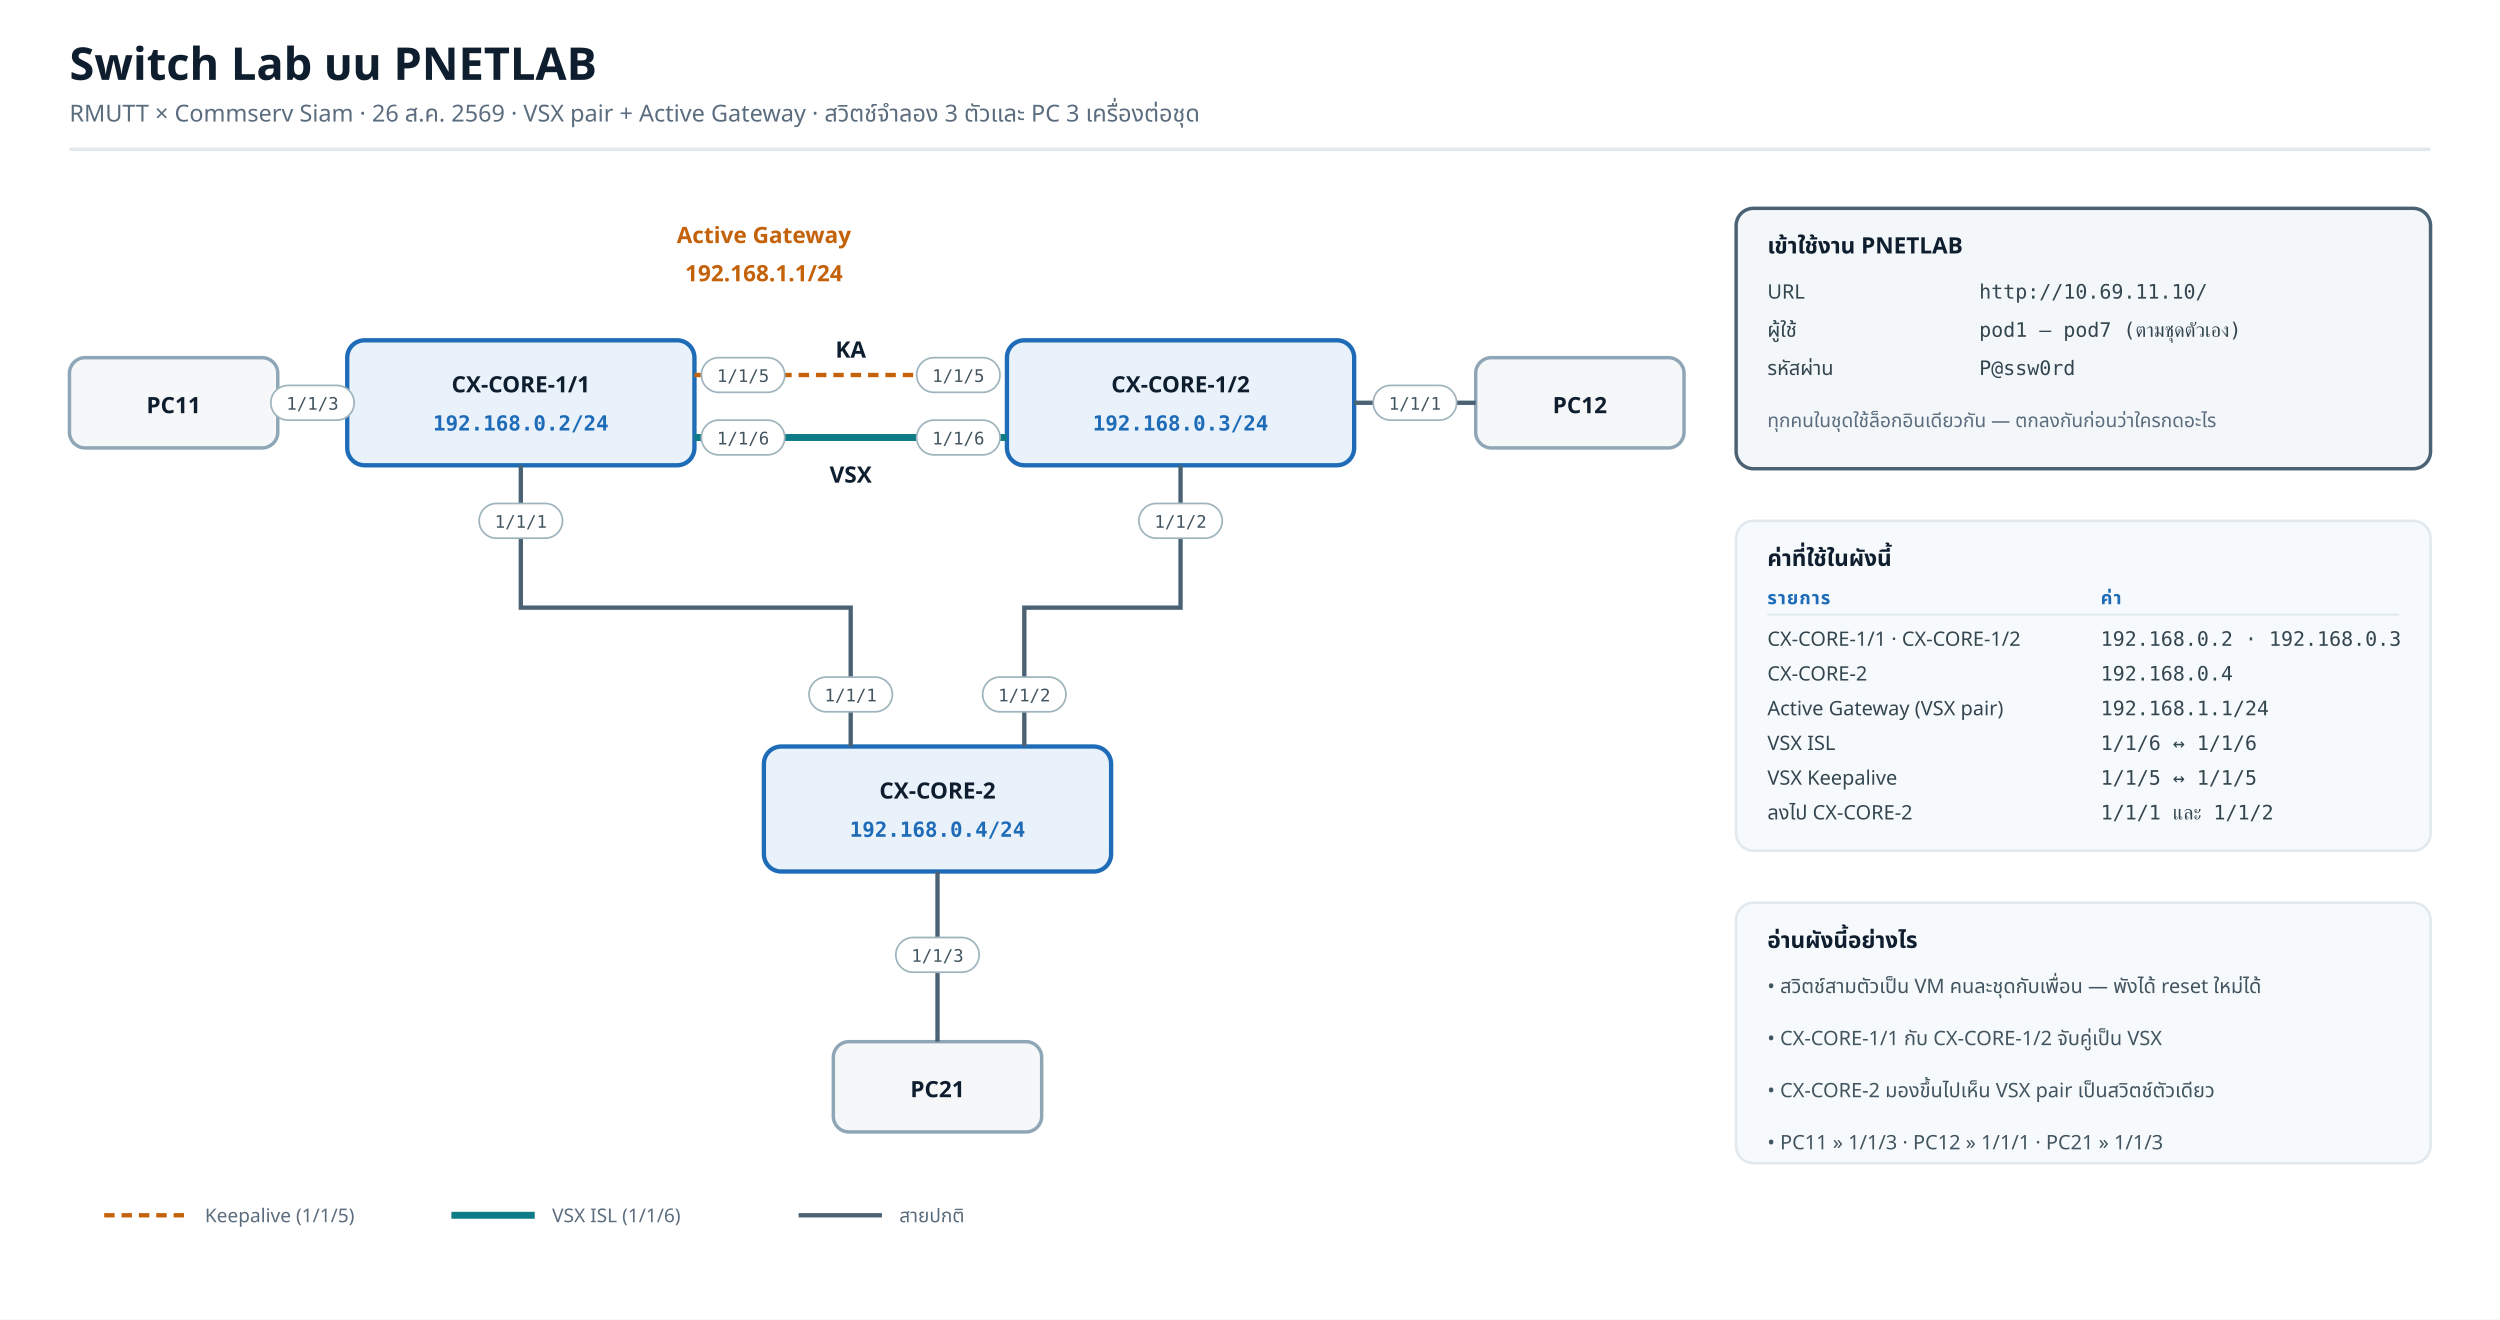
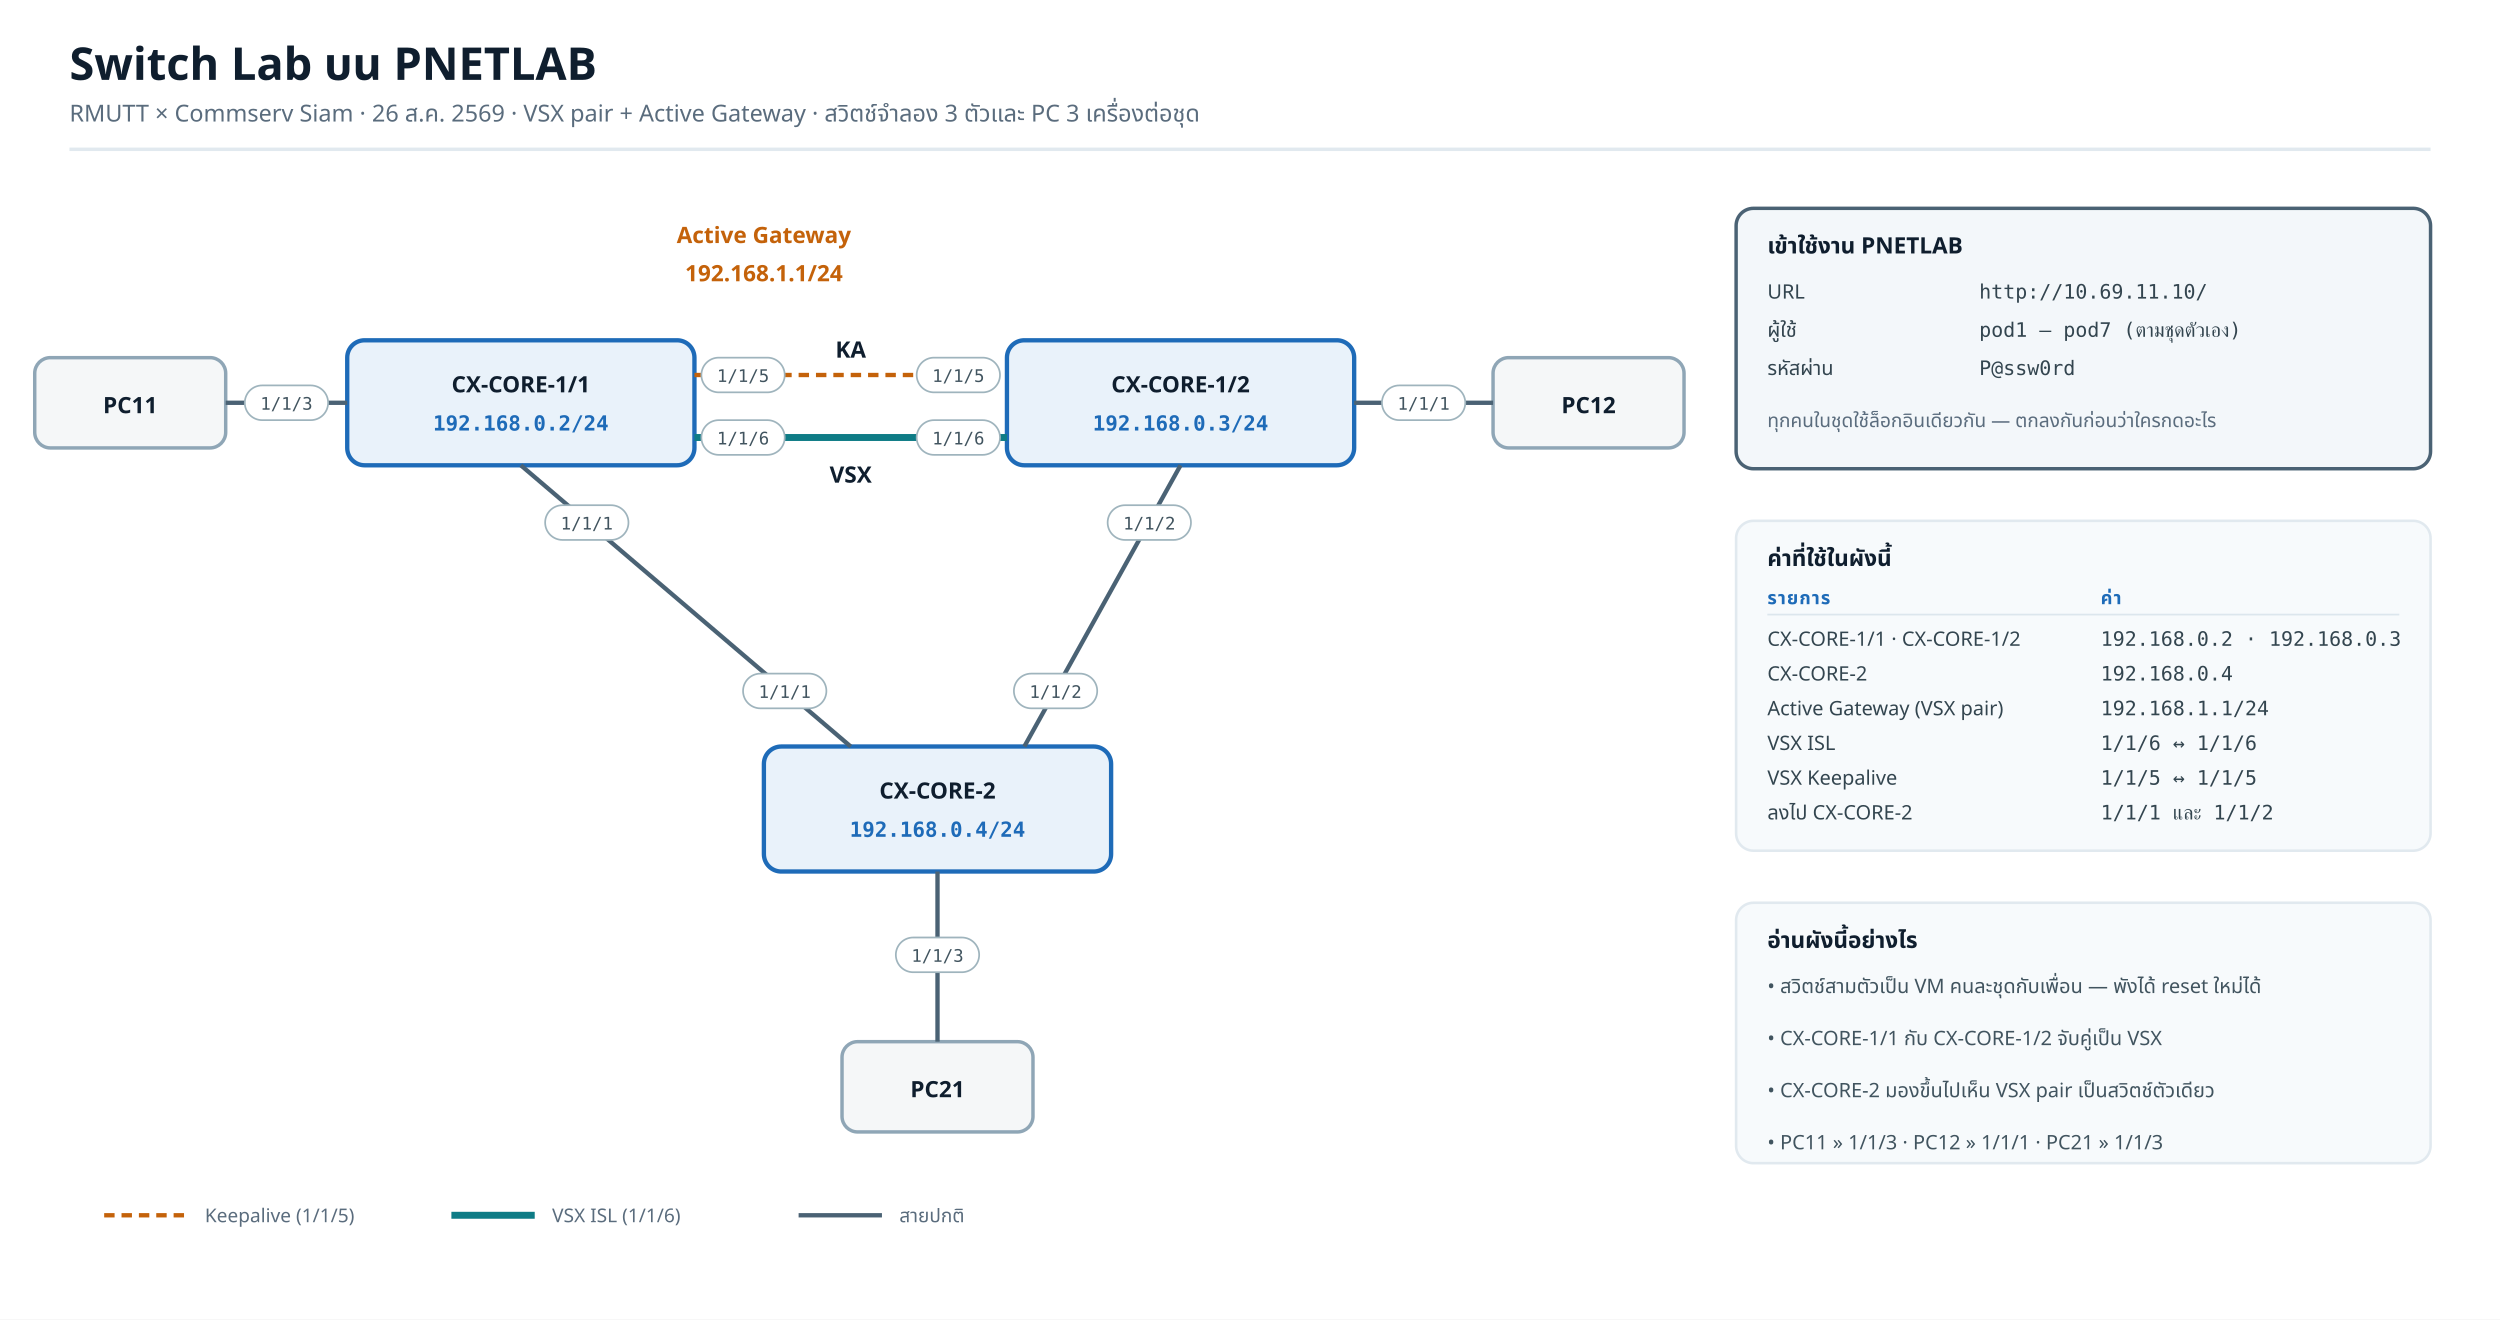
<svg xmlns="http://www.w3.org/2000/svg" width="1440" height="760" id="svg-switchlab" viewBox="0 0 1440 760">
  <defs>
    <style>#svg-switchlab text{font-family:"IBM Plex Sans Thai","Sarabun","Loma","Noto Sans Thai","Segoe UI",sans-serif;fill:#0F1E2E}#svg-switchlab .h1{font-size:26px;font-weight:700}#svg-switchlab .sub{font-size:13.5px;fill:#5A6C7D}#svg-switchlab .lbl2{font-size:13px;font-weight:700}#svg-switchlab .role{font-size:11.5px;fill:#41545F}#svg-switchlab .tiny{font-size:11px;fill:#5A6C7D}#svg-switchlab .th{font-size:10.5px;font-weight:700;fill:#1E6BB8;letter-spacing:.06em}#svg-switchlab .td{font-size:11.5px;fill:#33454F}#svg-switchlab .mono2{font-family:"IBM Plex Mono",monospace;font-size:11.5px}#svg-switchlab .ip{font-family:"IBM Plex Mono",monospace;font-size:12px;font-weight:600;fill:#1E6BB8}#svg-switchlab .port{font-family:"IBM Plex Mono",monospace;font-size:10px;fill:#41545F}#svg-switchlab .link{stroke:#4A6274;stroke-width:2.5;fill:none}#svg-switchlab .isl{stroke:#0E7C86;stroke-width:4;fill:none}#svg-switchlab .ka{stroke:#C4620A;stroke-width:2.5;stroke-dasharray:6 4;fill:none}#svg-switchlab .ag{fill:#C4620A;font-size:13px;font-weight:700}</style>
  </defs>
  <rect width="1440" height="760" fill="#FFFFFF" />
  <text class="h1" x="40" y="46">Switch Lab บน PNETLAB</text>
  <text class="sub" x="40" y="70">RMUTT × Commserv Siam · 26 ส.ค. 2569 · VSX pair + Active Gateway · สวิตช์จำลอง 3 ตัวและ PC 3 เครื่องต่อชุด</text>
  <line x1="40" y1="86" x2="1400" y2="86" stroke="#E1E9EF" stroke-width="2" />
  <text class="ag" x="440" y="140" text-anchor="middle">Active Gateway</text>
  <text class="ag" x="440" y="162" text-anchor="middle">192.168.1.1/24</text>
  <rect x="200" y="196" width="200" height="72" rx="10" fill="#E9F2FA" stroke="#1E6BB8" stroke-width="2.5" />
  <text class="lbl2" x="300" y="226" text-anchor="middle">CX-CORE-1/1</text>
  <text class="ip" x="300" y="248" text-anchor="middle">192.168.0.2/24</text>
  <rect x="580" y="196" width="200" height="72" rx="10" fill="#E9F2FA" stroke="#1E6BB8" stroke-width="2.5" />
  <text class="lbl2" x="680" y="226" text-anchor="middle">CX-CORE-1/2</text>
  <text class="ip" x="680" y="248" text-anchor="middle">192.168.0.3/24</text>
  <line class="ka" x1="400" y1="216" x2="580" y2="216" />
  <rect x="404" y="206" width="48" height="20" rx="10" fill="#FFFFFF" stroke="#9FB4BD" />
  <text class="port" x="428" y="220" text-anchor="middle">1/1/5</text>
  <rect x="528" y="206" width="48" height="20" rx="10" fill="#FFFFFF" stroke="#9FB4BD" />
  <text class="port" x="552" y="220" text-anchor="middle">1/1/5</text>
  <text class="lbl2" x="490" y="206" text-anchor="middle" fill="#C4620A">KA</text>
  <line class="isl" x1="400" y1="252" x2="580" y2="252" />
  <rect x="404" y="242" width="48" height="20" rx="10" fill="#FFFFFF" stroke="#9FB4BD" />
  <text class="port" x="428" y="256" text-anchor="middle">1/1/6</text>
  <rect x="528" y="242" width="48" height="20" rx="10" fill="#FFFFFF" stroke="#9FB4BD" />
  <text class="port" x="552" y="256" text-anchor="middle">1/1/6</text>
  <text class="lbl2" x="490" y="278" text-anchor="middle" fill="#0E7C86">VSX</text>
-   <rect x="40" y="206" width="120" height="52" rx="9" fill="#F5F7F8" stroke="#8FA6B6" stroke-width="2" />
-   <text class="lbl2" x="100" y="238" text-anchor="middle">PC11</text>
-   <line class="link" x1="160" y1="232" x2="200" y2="232" />
-   <rect x="156" y="222" width="48" height="20" rx="10" fill="#FFFFFF" stroke="#9FB4BD" />
-   <text class="port" x="180" y="236" text-anchor="middle">1/1/3</text>
-   <rect x="850" y="206" width="120" height="52" rx="9" fill="#F5F7F8" stroke="#8FA6B6" stroke-width="2" />
-   <text class="lbl2" x="910" y="238" text-anchor="middle">PC12</text>
-   <line class="link" x1="780" y1="232" x2="850" y2="232" />
-   <rect x="791" y="222" width="48" height="20" rx="10" fill="#FFFFFF" stroke="#9FB4BD" />
-   <text class="port" x="815" y="236" text-anchor="middle">1/1/1</text>
+   <rect x="20" y="206" width="110" height="52" rx="9" fill="#F5F7F8" stroke="#8FA6B6" stroke-width="2" />
+   <text class="lbl2" x="75" y="238" text-anchor="middle">PC11</text>
+   <line class="link" x1="130" y1="232" x2="200" y2="232" />
+   <rect x="141" y="222" width="48" height="20" rx="10" fill="#FFFFFF" stroke="#9FB4BD" />
+   <text class="port" x="165" y="236" text-anchor="middle">1/1/3</text>
+   <rect x="860" y="206" width="110" height="52" rx="9" fill="#F5F7F8" stroke="#8FA6B6" stroke-width="2" />
+   <text class="lbl2" x="915" y="238" text-anchor="middle">PC12</text>
+   <line class="link" x1="780" y1="232" x2="860" y2="232" />
+   <rect x="796" y="222" width="48" height="20" rx="10" fill="#FFFFFF" stroke="#9FB4BD" />
+   <text class="port" x="820" y="236" text-anchor="middle">1/1/1</text>
  <rect x="440" y="430" width="200" height="72" rx="10" fill="#E9F2FA" stroke="#1E6BB8" stroke-width="2.5" />
  <text class="lbl2" x="540" y="460" text-anchor="middle">CX-CORE-2</text>
  <text class="ip" x="540" y="482" text-anchor="middle">192.168.0.4/24</text>
-   <path class="link" d="M300 268 L 300 350 L 490 350 L 490 430" />
-   <rect x="276" y="290" width="48" height="20" rx="10" fill="#FFFFFF" stroke="#9FB4BD" />
-   <text class="port" x="300" y="304" text-anchor="middle">1/1/1</text>
-   <rect x="466" y="390" width="48" height="20" rx="10" fill="#FFFFFF" stroke="#9FB4BD" />
-   <text class="port" x="490" y="404" text-anchor="middle">1/1/1</text>
-   <path class="link" d="M680 268 L 680 350 L 590 350 L 590 430" />
-   <rect x="656" y="290" width="48" height="20" rx="10" fill="#FFFFFF" stroke="#9FB4BD" />
-   <text class="port" x="680" y="304" text-anchor="middle">1/1/2</text>
-   <rect x="566" y="390" width="48" height="20" rx="10" fill="#FFFFFF" stroke="#9FB4BD" />
-   <text class="port" x="590" y="404" text-anchor="middle">1/1/2</text>
-   <rect x="480" y="600" width="120" height="52" rx="9" fill="#F5F7F8" stroke="#8FA6B6" stroke-width="2" />
+   <line class="link" x1="300" y1="268" x2="490" y2="430" />
+   <rect x="314" y="291" width="48" height="20" rx="10" fill="#FFFFFF" stroke="#9FB4BD" />
+   <text class="port" x="338" y="305" text-anchor="middle">1/1/1</text>
+   <rect x="428" y="388" width="48" height="20" rx="10" fill="#FFFFFF" stroke="#9FB4BD" />
+   <text class="port" x="452" y="402" text-anchor="middle">1/1/1</text>
+   <line class="link" x1="680" y1="268" x2="590" y2="430" />
+   <rect x="638" y="291" width="48" height="20" rx="10" fill="#FFFFFF" stroke="#9FB4BD" />
+   <text class="port" x="662" y="305" text-anchor="middle">1/1/2</text>
+   <rect x="584" y="388" width="48" height="20" rx="10" fill="#FFFFFF" stroke="#9FB4BD" />
+   <text class="port" x="608" y="402" text-anchor="middle">1/1/2</text>
+   <rect x="485" y="600" width="110" height="52" rx="9" fill="#F5F7F8" stroke="#8FA6B6" stroke-width="2" />
  <text class="lbl2" x="540" y="632" text-anchor="middle">PC21</text>
  <line class="link" x1="540" y1="502" x2="540" y2="600" />
  <rect x="516" y="540" width="48" height="20" rx="10" fill="#FFFFFF" stroke="#9FB4BD" />
  <text class="port" x="540" y="554" text-anchor="middle">1/1/3</text>
  <rect x="1000" y="120" width="400" height="150" rx="10" fill="#F3F7FA" stroke="#4A6274" stroke-width="2" />
  <text class="lbl2" x="1018" y="146">เข้าใช้งาน PNETLAB</text>
  <text class="td" x="1018" y="172">URL</text>
  <text class="td mono2" x="1140" y="172">http://10.69.11.10/</text>
  <text class="td" x="1018" y="194">ผู้ใช้</text>
  <text class="td mono2" x="1140" y="194">pod1 – pod7 (ตามชุดตัวเอง)</text>
  <text class="td" x="1018" y="216">รหัสผ่าน</text>
  <text class="td mono2" x="1140" y="216">P@ssw0rd</text>
  <text class="tiny" x="1018" y="246">ทุกคนในชุดใช้ล็อกอินเดียวกัน — ตกลงกันก่อนว่าใครกดอะไร</text>
  <rect x="1000" y="300" width="400" height="190" rx="10" fill="#F7FAFC" stroke="#E1E9EF" stroke-width="1.5" />
  <text class="lbl2" x="1018" y="326">ค่าที่ใช้ในผังนี้</text>
  <text class="th" x="1018" y="348">รายการ</text>
  <text class="th" x="1210" y="348">ค่า</text>
  <line x1="1018" y1="354" x2="1382" y2="354" stroke="#DCE6ED" />
  <text class="td" x="1018" y="372">CX-CORE-1/1 · CX-CORE-1/2</text>
  <text class="td mono2" x="1210" y="372">192.168.0.2 · 192.168.0.3</text>
  <text class="td" x="1018" y="392">CX-CORE-2</text>
  <text class="td mono2" x="1210" y="392">192.168.0.4</text>
  <text class="td" x="1018" y="412">Active Gateway (VSX pair)</text>
  <text class="td mono2" x="1210" y="412">192.168.1.1/24</text>
  <text class="td" x="1018" y="432">VSX ISL</text>
  <text class="td mono2" x="1210" y="432">1/1/6 ↔ 1/1/6</text>
  <text class="td" x="1018" y="452">VSX Keepalive</text>
  <text class="td mono2" x="1210" y="452">1/1/5 ↔ 1/1/5</text>
  <text class="td" x="1018" y="472">ลงไป CX-CORE-2</text>
  <text class="td mono2" x="1210" y="472">1/1/1 และ 1/1/2</text>
  <rect x="1000" y="520" width="400" height="150" rx="10" fill="#F7FAFC" stroke="#E1E9EF" stroke-width="1.5" />
  <text class="lbl2" x="1018" y="546">อ่านผังนี้อย่างไร</text>
  <text class="role" x="1018" y="572">• สวิตช์สามตัวเป็น VM คนละชุดกับเพื่อน — พังได้ reset ใหม่ได้</text>
  <text class="role" x="1018" y="602">• CX-CORE-1/1 กับ CX-CORE-1/2 จับคู่เป็น VSX</text>
  <text class="role" x="1018" y="632">• CX-CORE-2 มองขึ้นไปเห็น VSX pair เป็นสวิตช์ตัวเดียว</text>
  <text class="role" x="1018" y="662">• PC11 » 1/1/3 · PC12 » 1/1/1 · PC21 » 1/1/3</text>
  <line class="ka" x1="60" y1="700" x2="108" y2="700" />
  <text class="tiny" x="118" y="704">Keepalive (1/1/5)</text>
  <line class="isl" x1="260" y1="700" x2="308" y2="700" />
  <text class="tiny" x="318" y="704">VSX ISL (1/1/6)</text>
  <line class="link" x1="460" y1="700" x2="508" y2="700" />
  <text class="tiny" x="518" y="704">สายปกติ</text>
</svg>
